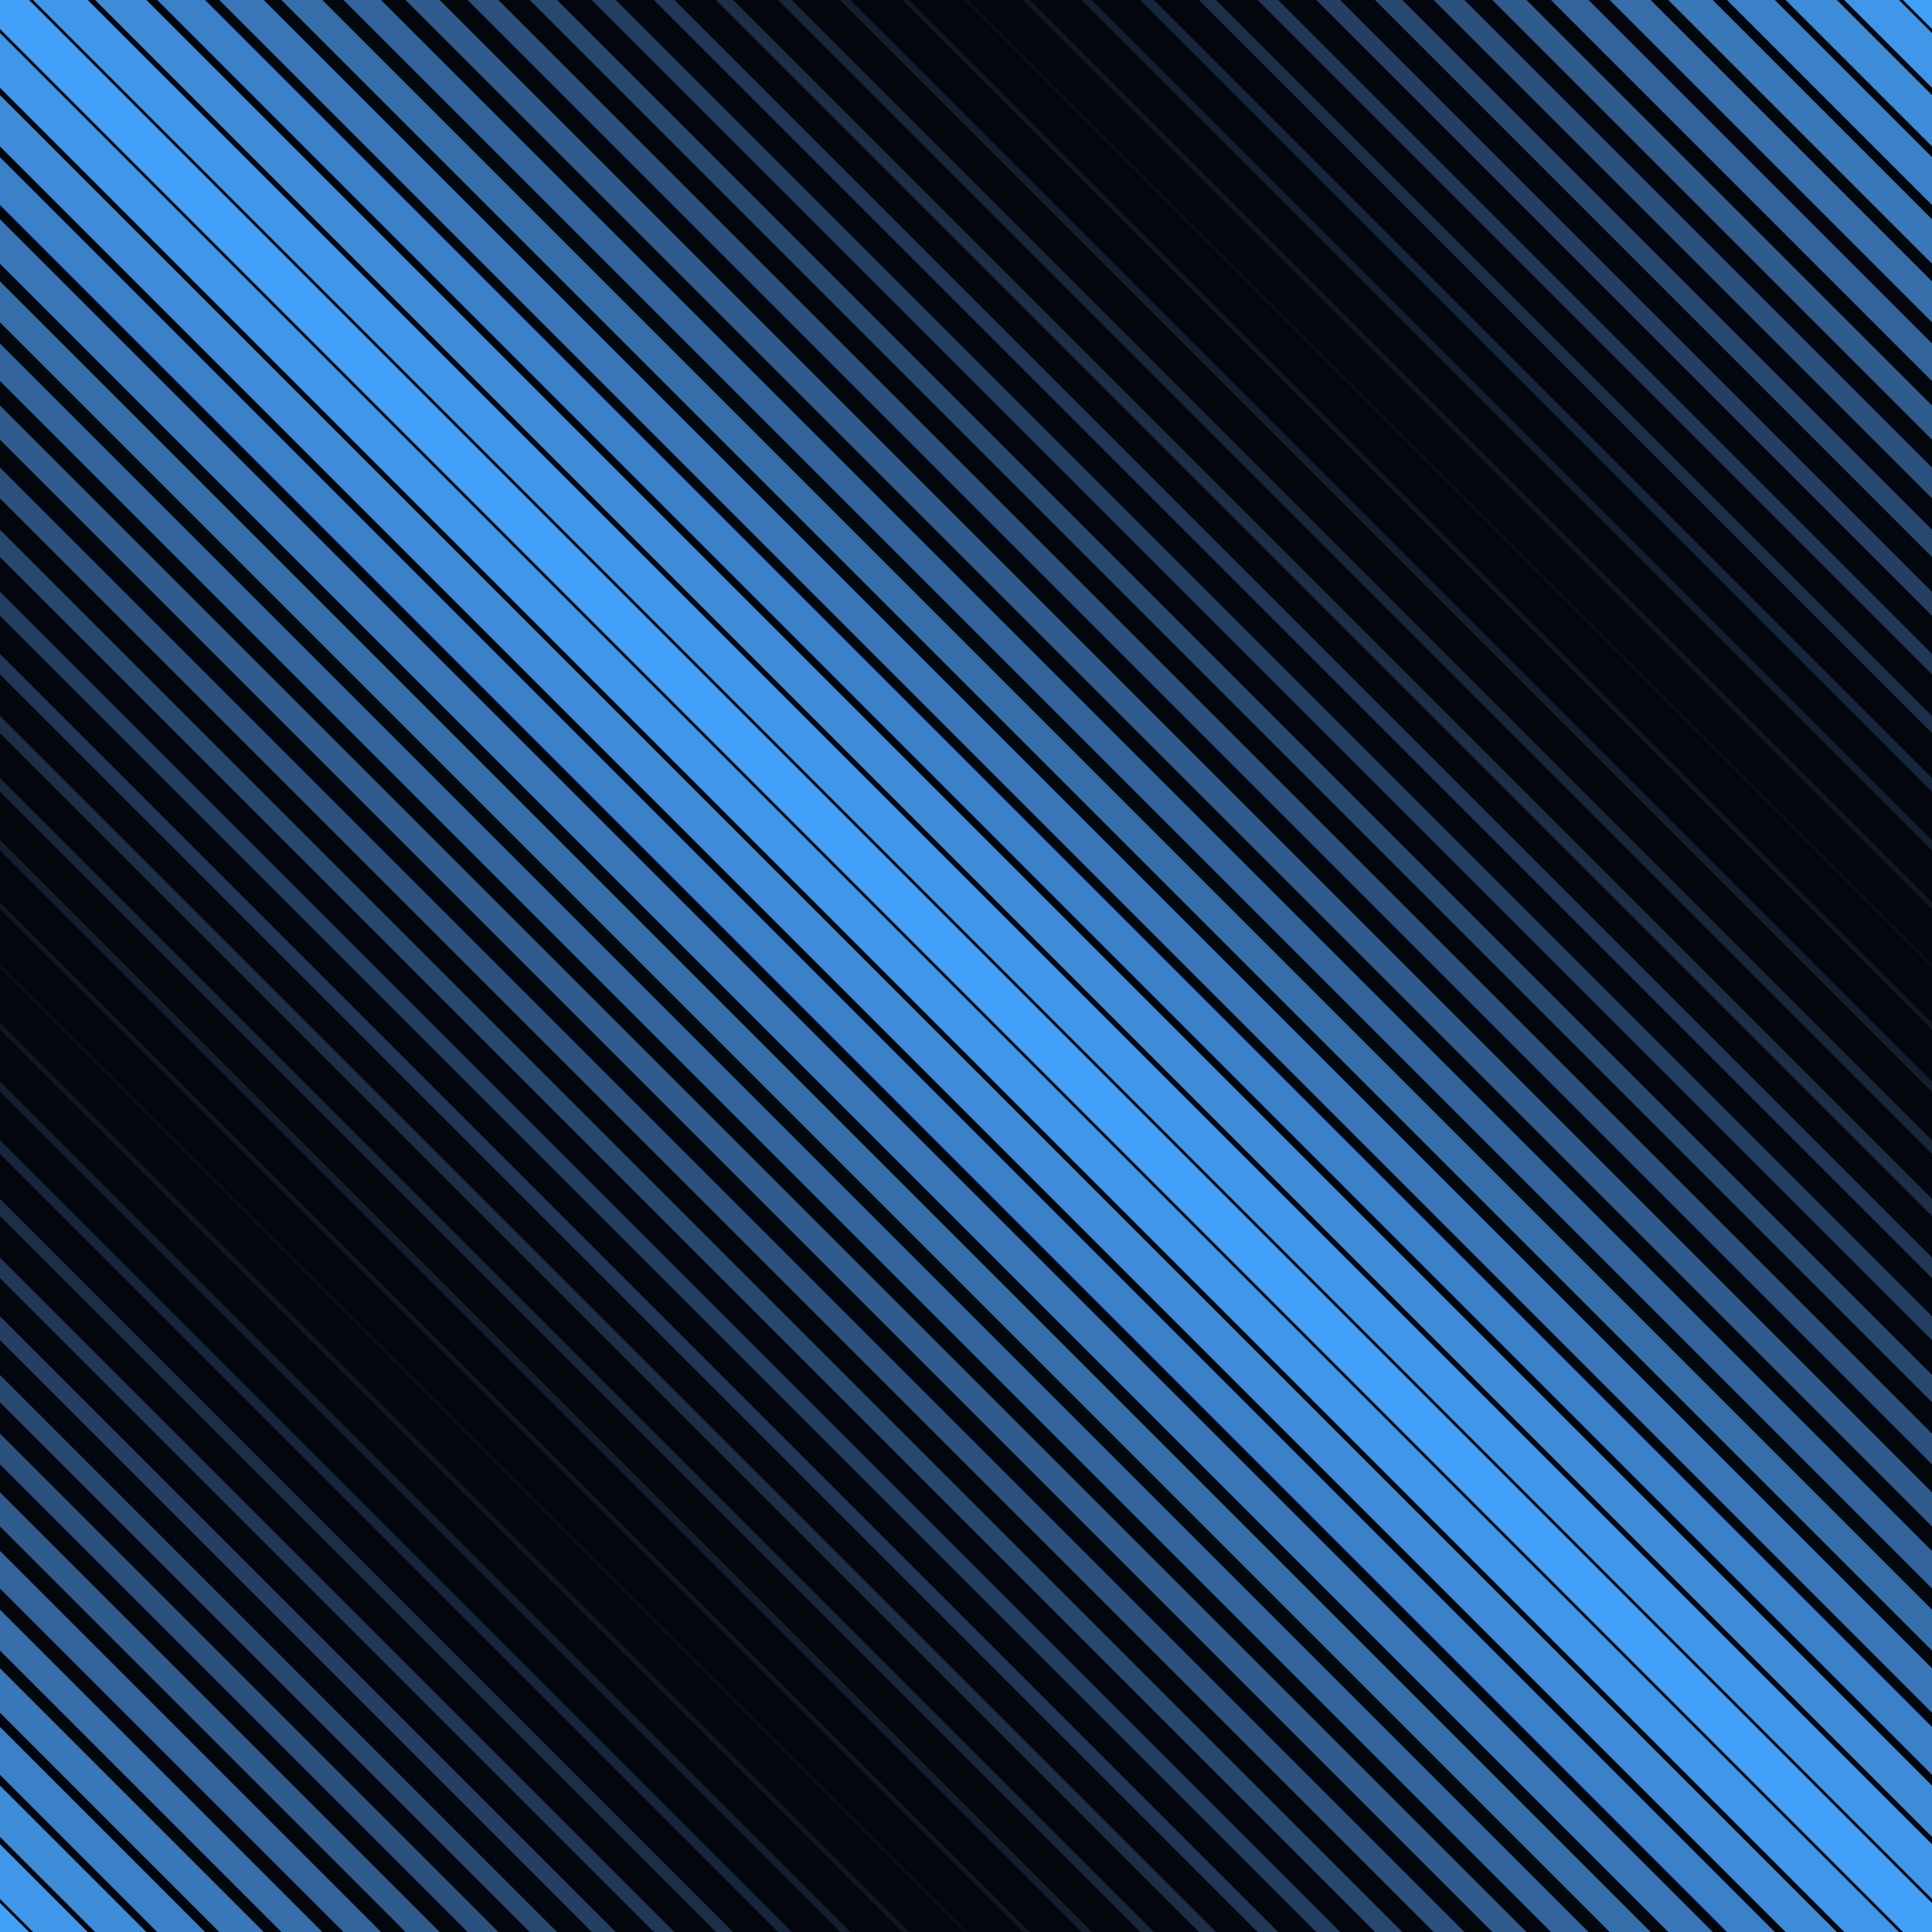
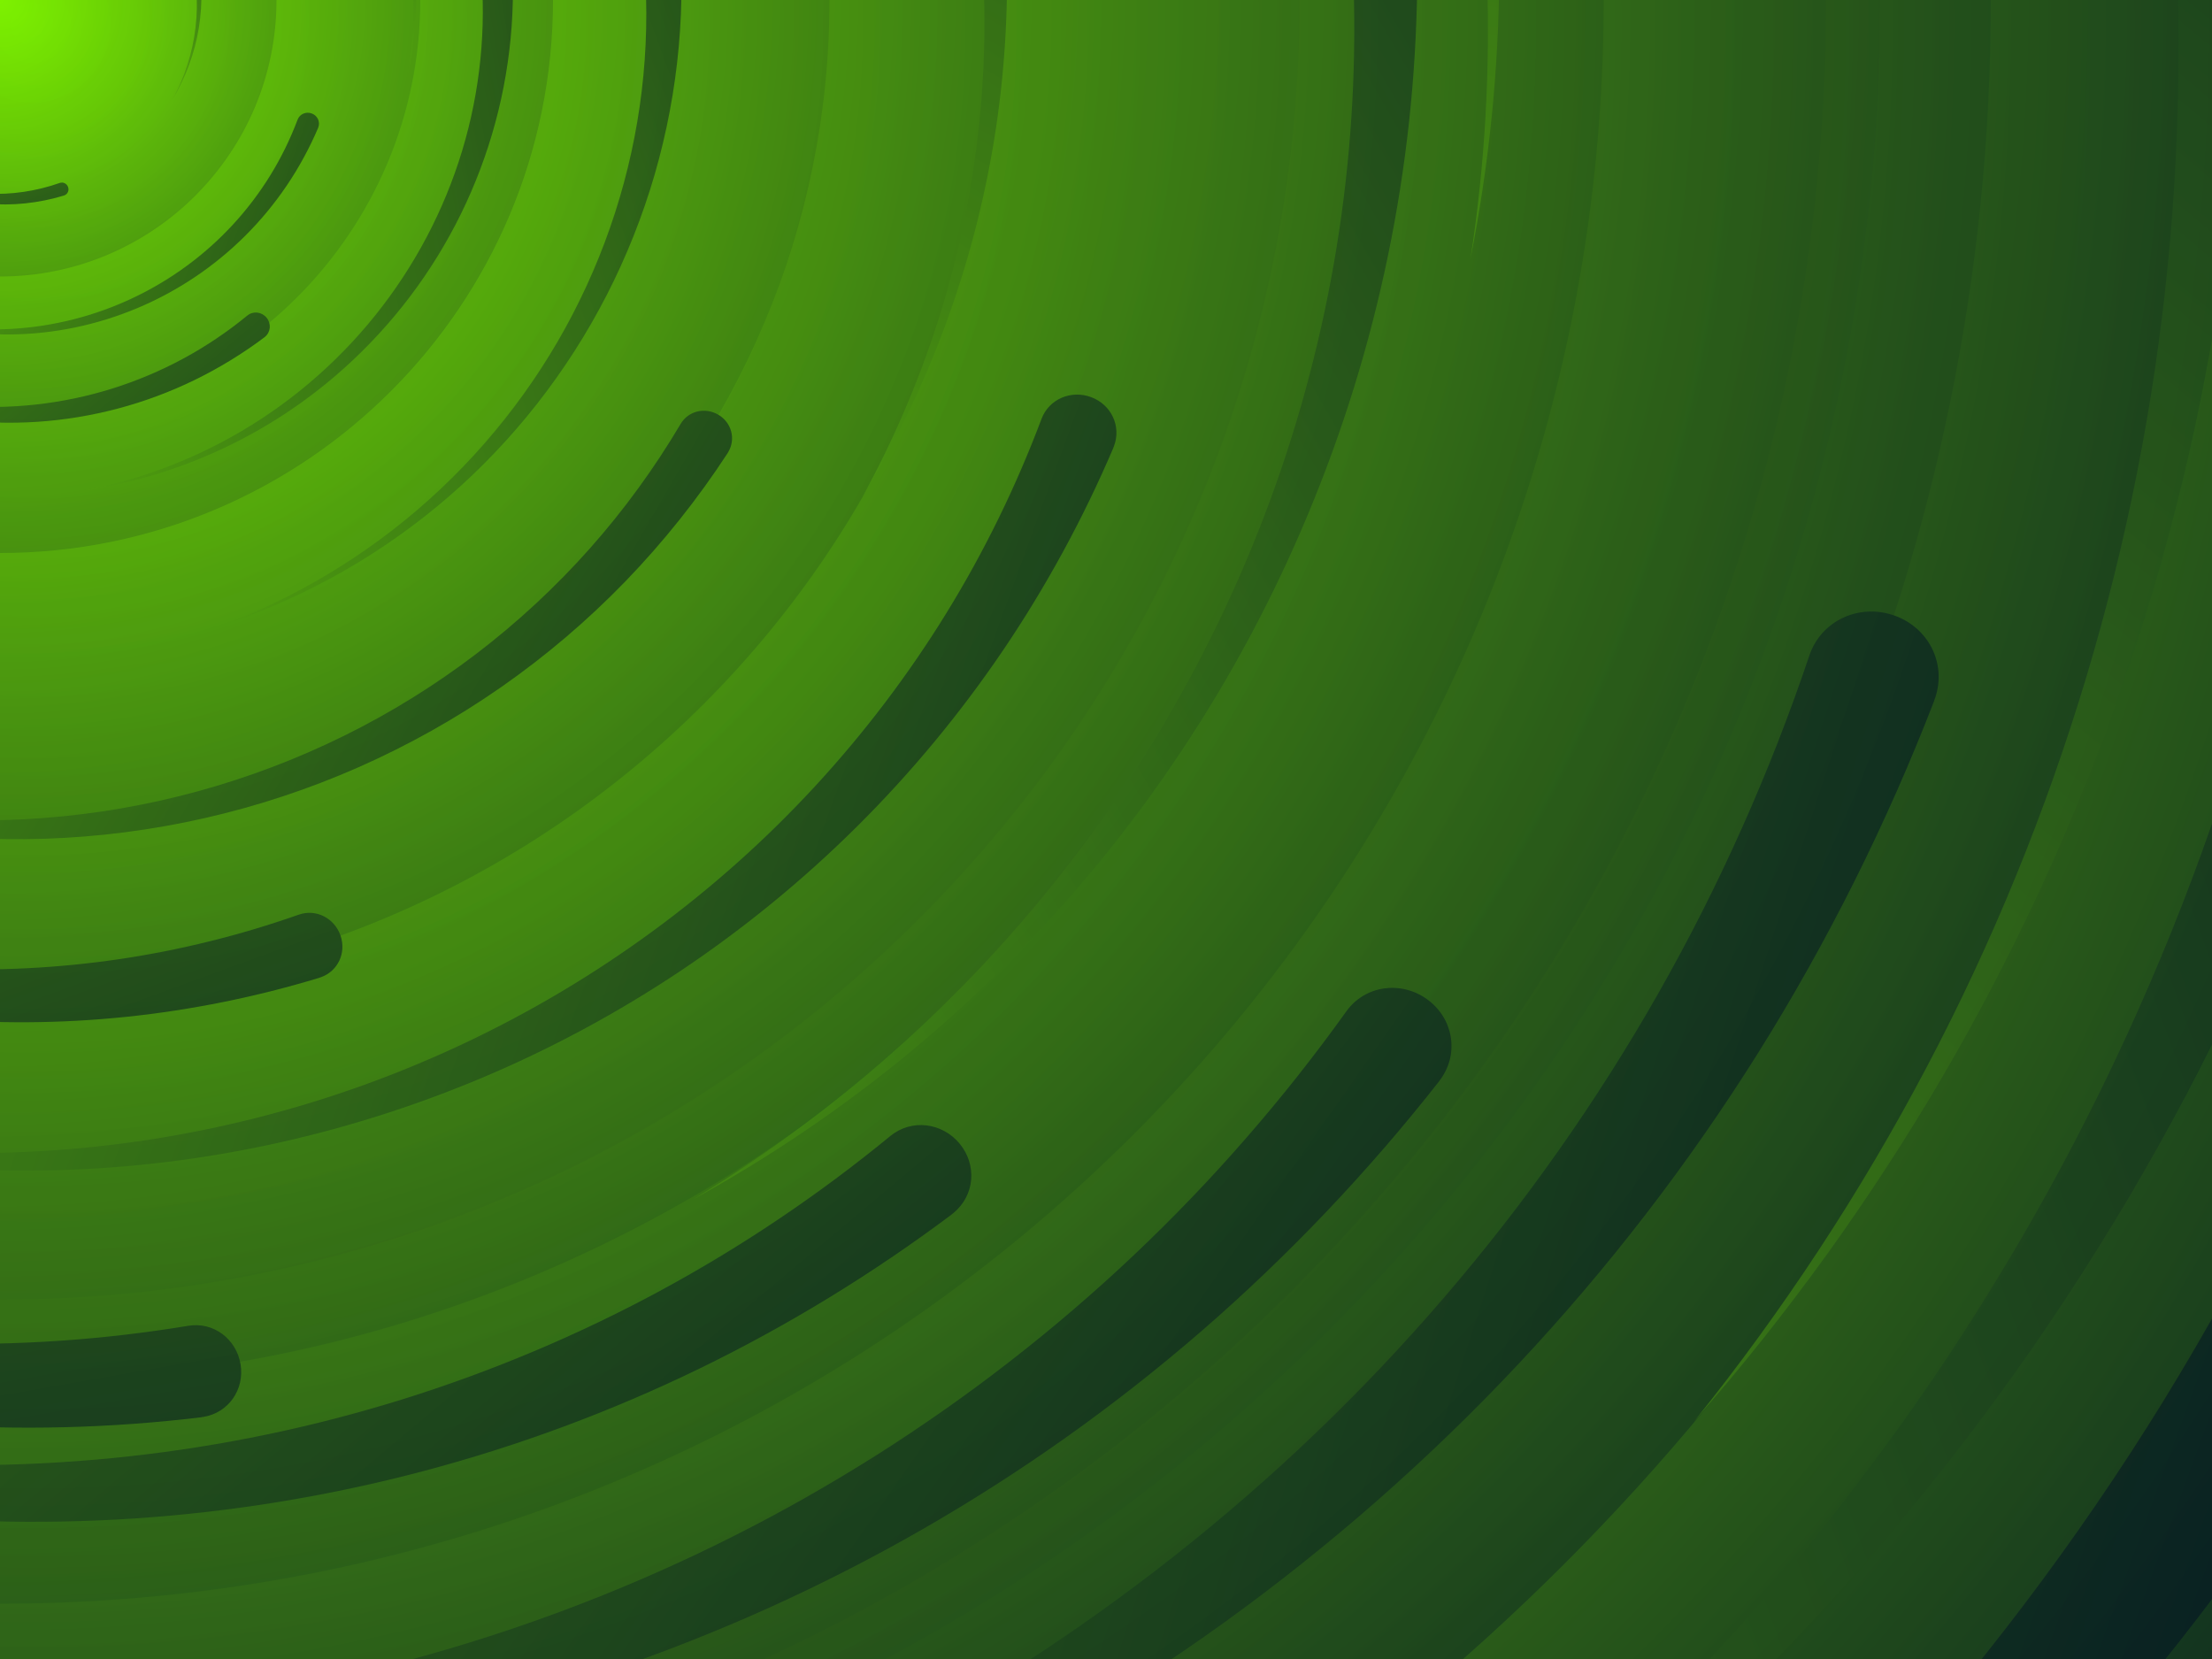
- <svg xmlns="http://www.w3.org/2000/svg" width="2000" height="2000" viewBox="0 0 800 800">
-   <rect fill="#04060E" width="800" height="800" />
-   <g fill="none" stroke-opacity="1">
-     <g stroke="#42A0F8" stroke-width="17">
-       <line x1="-8" y1="-8" x2="808" y2="808" />
-       <line x1="-8" y1="792" x2="808" y2="1608" />
-       <line x1="-8" y1="-808" x2="808" y2="8" />
+ <svg xmlns="http://www.w3.org/2000/svg" viewBox="0 0 2000 1500">
+   <rect fill="#001125" width="2000" height="1500" />
+   <defs>
+     <radialGradient id="a" gradientUnits="objectBoundingBox">
+       <stop offset="0" stop-color="#7EF300" />
+       <stop offset="1" stop-color="#001125" />
+     </radialGradient>
+     <linearGradient id="b" gradientUnits="userSpaceOnUse" x1="0" y1="750" x2="1550" y2="750">
+       <stop offset="0" stop-color="#3f8213" />
+       <stop offset="1" stop-color="#001125" />
+     </linearGradient>
+     <path id="s" fill="url(#b)" d="M1549.2 51.6c-5.4 99.1-20.2 197.6-44.2 293.6c-24.1 96-57.4 189.4-99.3 278.6c-41.9 89.2-92.4 174.1-150.3 253.3c-58 79.2-123.4 152.6-195.1 219c-71.7 66.4-149.6 125.8-232.2 177.2c-82.7 51.4-170.1 94.7-260.7 129.1c-90.6 34.4-184.4 60-279.5 76.3C192.6 1495 96.1 1502 0 1500c96.1-2.1 191.8-13.3 285.4-33.6c93.6-20.2 185-49.5 272.5-87.2c87.6-37.7 171.3-83.8 249.6-137.3c78.4-53.5 151.5-114.5 217.9-181.7c66.5-67.2 126.4-140.7 178.6-218.9c52.3-78.3 96.9-161.4 133-247.9c36.1-86.5 63.8-176.2 82.6-267.6c18.8-91.4 28.6-184.4 29.6-277.4c0.3-27.6 23.2-48.7 50.8-48.4s49.5 21.8 49.2 49.5c0 0.7 0 1.3-0.1 2L1549.2 51.6z" />
+     <g id="g">
+       <use href="#s" transform="scale(0.12) rotate(60)" />
+       <use href="#s" transform="scale(0.2) rotate(10)" />
+       <use href="#s" transform="scale(0.25) rotate(40)" />
+       <use href="#s" transform="scale(0.3) rotate(-20)" />
+       <use href="#s" transform="scale(0.4) rotate(-30)" />
+       <use href="#s" transform="scale(0.5) rotate(20)" />
+       <use href="#s" transform="scale(0.6) rotate(60)" />
+       <use href="#s" transform="scale(0.7) rotate(10)" />
+       <use href="#s" transform="scale(0.835) rotate(-40)" />
+       <use href="#s" transform="scale(0.9) rotate(40)" />
+       <use href="#s" transform="scale(1.05) rotate(25)" />
+       <use href="#s" transform="scale(1.2) rotate(8)" />
+       <use href="#s" transform="scale(1.333) rotate(-60)" />
+       <use href="#s" transform="scale(1.45) rotate(-30)" />
+       <use href="#s" transform="scale(1.6) rotate(10)" />
    </g>
-     <g stroke="#4096e8" stroke-width="16">
-       <line x1="-8" y1="767" x2="808" y2="1583" />
-       <line x1="-8" y1="17" x2="808" y2="833" />
-       <line x1="-8" y1="-33" x2="808" y2="783" />
-       <line x1="-8" y1="-783" x2="808" y2="33" />
-     </g>
-     <g stroke="#3e8bd8" stroke-width="15">
-       <line x1="-8" y1="742" x2="808" y2="1558" />
-       <line x1="-8" y1="42" x2="808" y2="858" />
-       <line x1="-8" y1="-58" x2="808" y2="758" />
-       <line x1="-8" y1="-758" x2="808" y2="58" />
-     </g>
-     <g stroke="#3b81c9" stroke-width="14">
-       <line x1="-8" y1="67" x2="808" y2="883" />
-       <line x1="-8" y1="717" x2="808" y2="1533" />
-       <line x1="-8" y1="-733" x2="808" y2="83" />
-       <line x1="-8" y1="-83" x2="808" y2="733" />
-     </g>
-     <g stroke="#3977b9" stroke-width="13">
-       <line x1="-8" y1="92" x2="808" y2="908" />
-       <line x1="-8" y1="692" x2="808" y2="1508" />
-       <line x1="-8" y1="-108" x2="808" y2="708" />
-       <line x1="-8" y1="-708" x2="808" y2="108" />
-     </g>
-     <g stroke="#366eaa" stroke-width="12">
-       <line x1="-8" y1="667" x2="808" y2="1483" />
-       <line x1="-8" y1="117" x2="808" y2="933" />
-       <line x1="-8" y1="-133" x2="808" y2="683" />
-       <line x1="-8" y1="-683" x2="808" y2="133" />
-     </g>
-     <g stroke="#33649b" stroke-width="11">
-       <line x1="-8" y1="642" x2="808" y2="1458" />
-       <line x1="-8" y1="142" x2="808" y2="958" />
-       <line x1="-8" y1="-158" x2="808" y2="658" />
-       <line x1="-8" y1="-658" x2="808" y2="158" />
-     </g>
-     <g stroke="#2f5b8d" stroke-width="10">
-       <line x1="-8" y1="167" x2="808" y2="983" />
-       <line x1="-8" y1="617" x2="808" y2="1433" />
-       <line x1="-8" y1="-633" x2="808" y2="183" />
-       <line x1="-8" y1="-183" x2="808" y2="633" />
-     </g>
-     <g stroke="#2c517e" stroke-width="9">
-       <line x1="-8" y1="592" x2="808" y2="1408" />
-       <line x1="-8" y1="192" x2="808" y2="1008" />
-       <line x1="-8" y1="-608" x2="808" y2="208" />
-       <line x1="-8" y1="-208" x2="808" y2="608" />
-     </g>
-     <g stroke="#284870" stroke-width="8">
-       <line x1="-8" y1="567" x2="808" y2="1383" />
-       <line x1="-8" y1="217" x2="808" y2="1033" />
-       <line x1="-8" y1="-233" x2="808" y2="583" />
-       <line x1="-8" y1="-583" x2="808" y2="233" />
-     </g>
-     <g stroke="#243f62" stroke-width="7">
-       <line x1="-8" y1="242" x2="808" y2="1058" />
-       <line x1="-8" y1="542" x2="808" y2="1358" />
-       <line x1="-8" y1="-558" x2="808" y2="258" />
-       <line x1="-8" y1="-258" x2="808" y2="558" />
-     </g>
-     <g stroke="#203755" stroke-width="6">
-       <line x1="-8" y1="267" x2="808" y2="1083" />
-       <line x1="-8" y1="517" x2="808" y2="1333" />
-       <line x1="-8" y1="-533" x2="808" y2="283" />
-       <line x1="-8" y1="-283" x2="808" y2="533" />
-     </g>
-     <g stroke="#1c2e48" stroke-width="5">
-       <line x1="-8" y1="292" x2="808" y2="1108" />
-       <line x1="-8" y1="492" x2="808" y2="1308" />
-       <line x1="-8" y1="-308" x2="808" y2="508" />
-       <line x1="-8" y1="-508" x2="808" y2="308" />
-     </g>
-     <g stroke="#18263b" stroke-width="4">
-       <line x1="-8" y1="467" x2="808" y2="1283" />
-       <line x1="-8" y1="317" x2="808" y2="1133" />
-       <line x1="-8" y1="-333" x2="808" y2="483" />
-       <line x1="-8" y1="-483" x2="808" y2="333" />
-     </g>
-     <g stroke="#141e2f" stroke-width="3">
-       <line x1="-8" y1="342" x2="808" y2="1158" />
-       <line x1="-8" y1="442" x2="808" y2="1258" />
-       <line x1="-8" y1="-458" x2="808" y2="358" />
-       <line x1="-8" y1="-358" x2="808" y2="458" />
-     </g>
-     <g stroke="#0f1723" stroke-width="2">
-       <line x1="-8" y1="367" x2="808" y2="1183" />
-       <line x1="-8" y1="417" x2="808" y2="1233" />
-       <line x1="-8" y1="-433" x2="808" y2="383" />
-       <line x1="-8" y1="-383" x2="808" y2="433" />
-     </g>
-     <g stroke="#070D18" stroke-width="1">
-       <line x1="-8" y1="392" x2="808" y2="1208" />
-       <line x1="-8" y1="-408" x2="808" y2="408" />
+   </defs>
+   <g transform="">
+     <g transform="">
+       <circle fill="url(#a)" r="3000" />
+       <g opacity="0.5">
+         <circle fill="url(#a)" r="2000" />
+         <circle fill="url(#a)" r="1800" />
+         <circle fill="url(#a)" r="1700" />
+         <circle fill="url(#a)" r="1651" />
+         <circle fill="url(#a)" r="1450" />
+         <circle fill="url(#a)" r="1250" />
+         <circle fill="url(#a)" r="1175" />
+         <circle fill="url(#a)" r="900" />
+         <circle fill="url(#a)" r="750" />
+         <circle fill="url(#a)" r="500" />
+         <circle fill="url(#a)" r="380" />
+         <circle fill="url(#a)" r="250" />
+       </g>
+       <g transform="">
+         <use href="#g" transform="rotate(10)" />
+         <use href="#g" transform="rotate(120)" />
+         <use href="#g" transform="rotate(240)" />
+       </g>
+       <circle fill-opacity="0.36" fill="url(#a)" r="3000" />
    </g>
  </g>
</svg>
